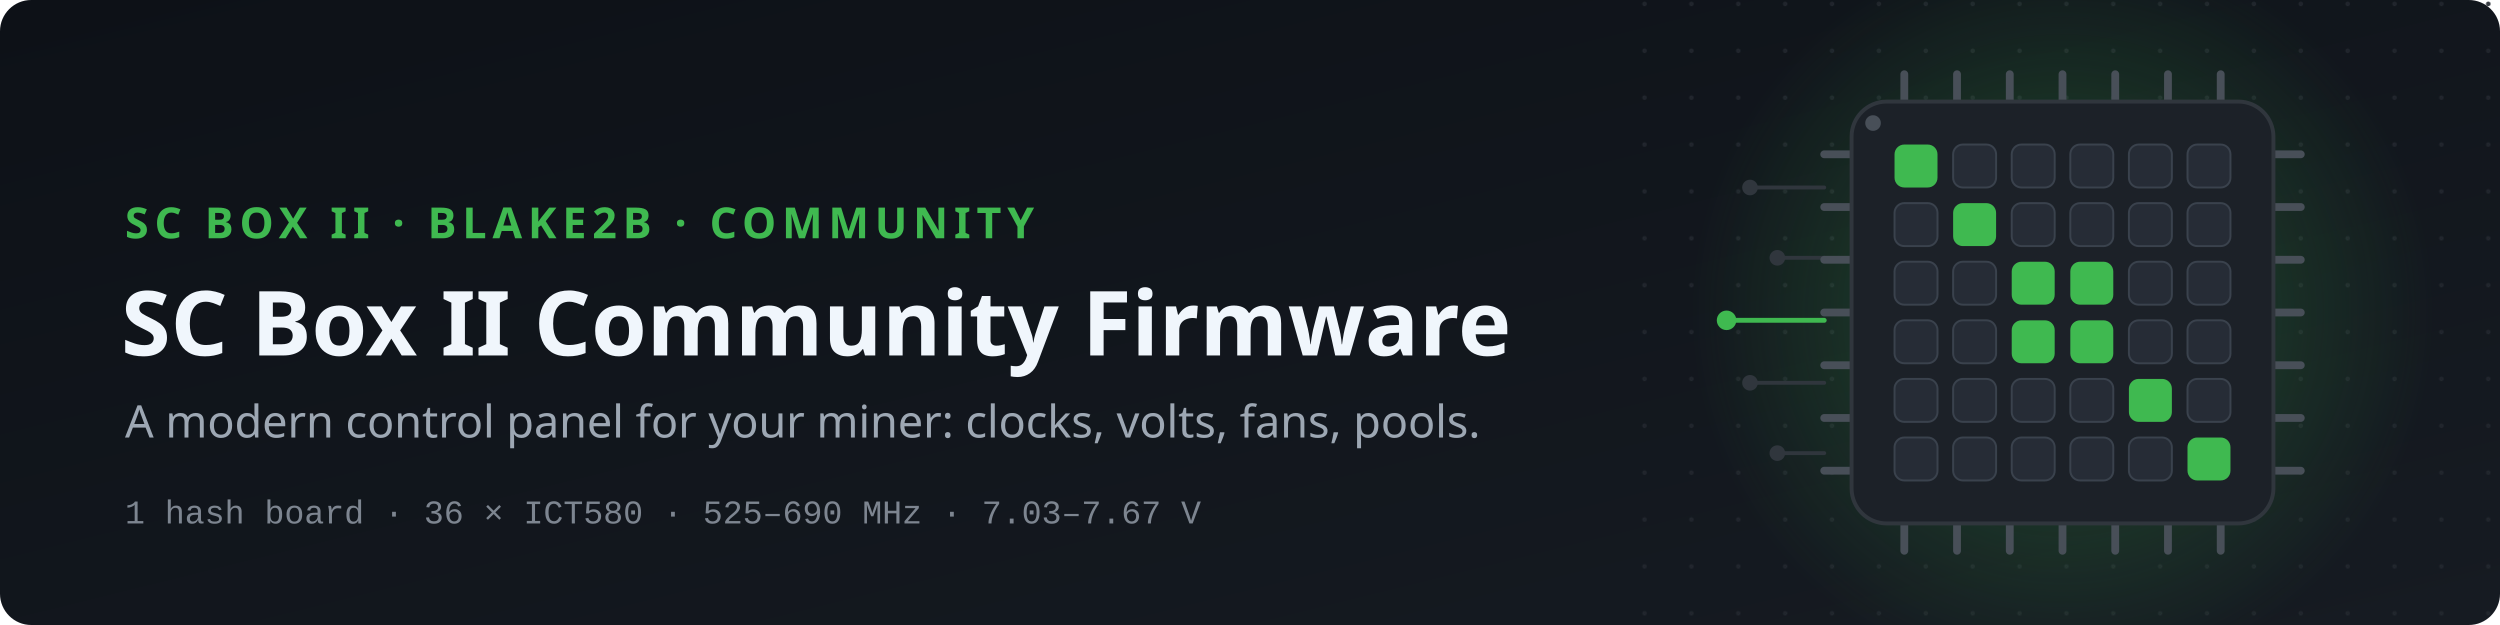
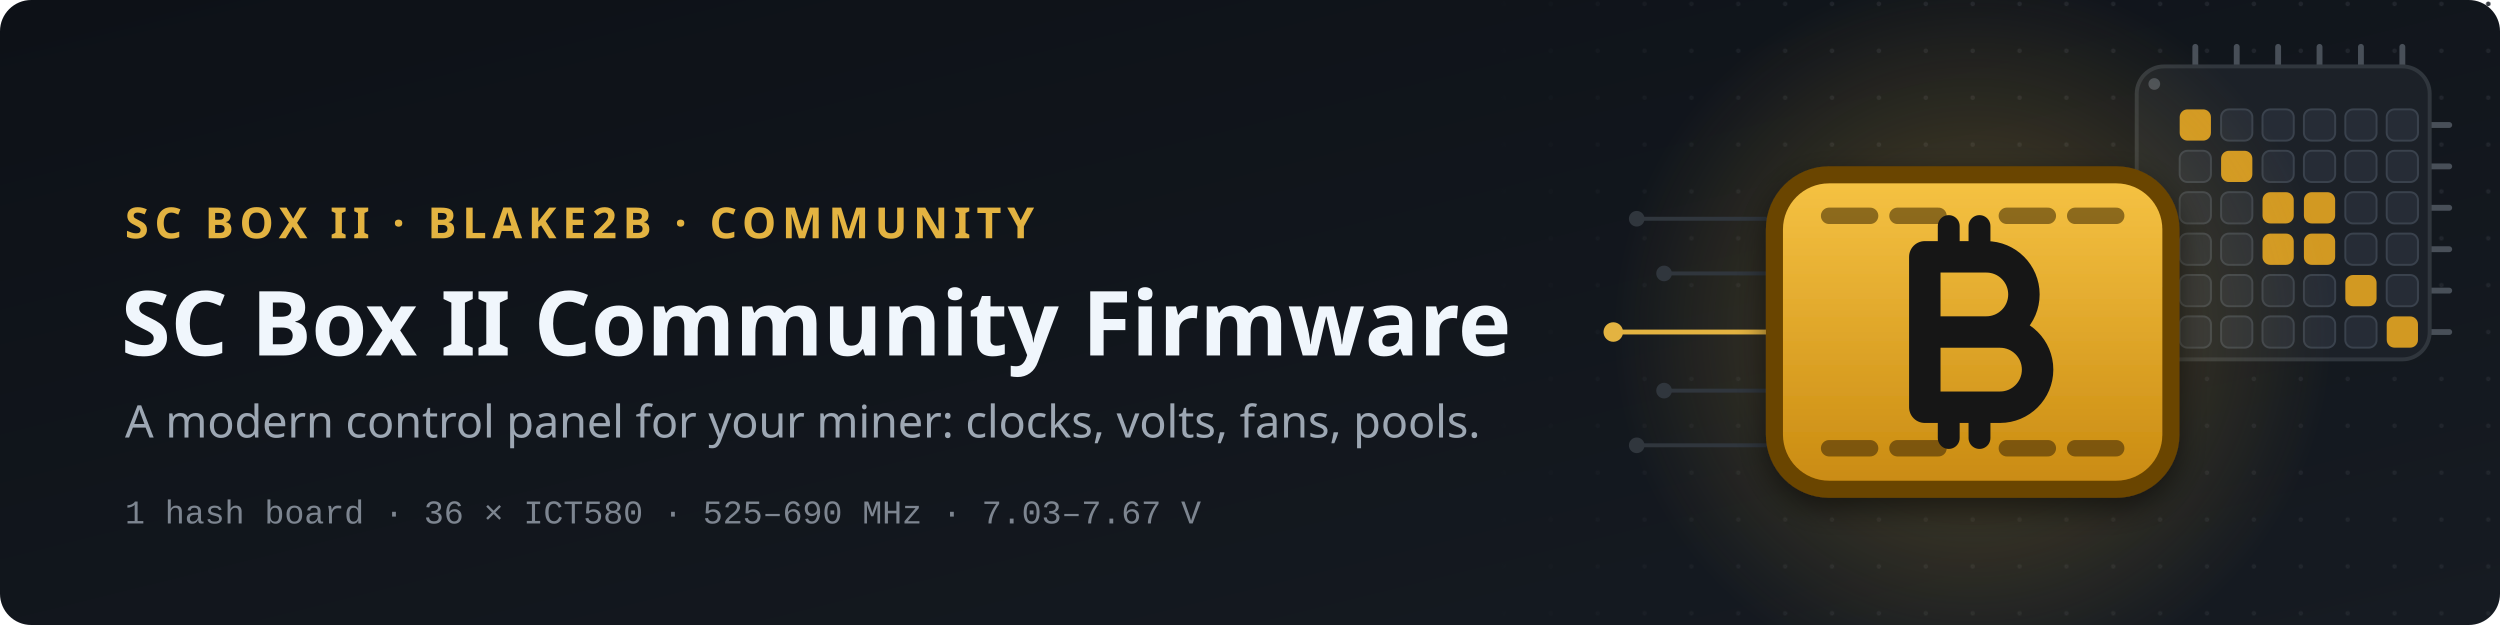
<svg xmlns="http://www.w3.org/2000/svg" width="1280" height="320" viewBox="0 0 1280 320" role="img" aria-labelledby="t d">
  <defs>
    <linearGradient id="bg" x1="0" y1="0" x2="1" y2="1">
      <stop offset="0" stop-color="#0d1117" />
      <stop offset="1" stop-color="#161b22" />
    </linearGradient>
    <radialGradient id="glow" cx="0.5" cy="0.5" r="0.5">
-       <stop offset="0" stop-color="#3fb950" stop-opacity="0.35" />
-       <stop offset="1" stop-color="#3fb950" stop-opacity="0" />
+       <stop offset="0" stop-color="#f6c344" stop-opacity="0.3" />
+       <stop offset="1" stop-color="#f6c344" stop-opacity="0" />
    </radialGradient>
    <pattern id="dots" width="24" height="24" patternUnits="userSpaceOnUse">
      <circle cx="2" cy="2" r="1.2" fill="#21262d" />
    </pattern>
+     <linearGradient id="fade" x1="0" y1="0" x2="1" y2="0">
+       <stop offset="0" stop-color="#fff" stop-opacity="0" />
+       <stop offset="0.35" stop-color="#fff" stop-opacity="1" />
+     </linearGradient>
+     <mask id="dotmask">
+       <rect x="760" y="0" width="520" height="320" fill="url(#fade)" />
+     </mask>
+     <linearGradient id="herog" x1="0" y1="0" x2="0" y2="1">
+       <stop offset="0" stop-color="#f6c344" />
+       <stop offset="1" stop-color="#c98a10" />
+     </linearGradient>
+     <filter id="herosh" x="-30%" y="-30%" width="160%" height="170%">
+       <feDropShadow dx="0" dy="1.6" stdDeviation="2.2" flood-color="#000" flood-opacity="0.55" />
+     </filter>
  </defs>
  <rect width="1280" height="320" rx="16" fill="url(#bg)" />
-   <rect x="840" y="0" width="440" height="320" fill="url(#dots)" opacity="0.9" />
-   <circle cx="1056" cy="160" r="190" fill="url(#glow)" />
-   <path d="M896 96 H934" stroke="#30363d" stroke-width="2" fill="none" stroke-linecap="round" />
-   <circle cx="896" cy="96" r="4" fill="#30363d" />
-   <path d="M910 132 H934" stroke="#30363d" stroke-width="2" fill="none" stroke-linecap="round" />
-   <circle cx="910" cy="132" r="4" fill="#30363d" />
-   <path d="M896 196 H934" stroke="#30363d" stroke-width="2" fill="none" stroke-linecap="round" />
-   <circle cx="896" cy="196" r="4" fill="#30363d" />
-   <path d="M910 232 H934" stroke="#30363d" stroke-width="2" fill="none" stroke-linecap="round" />
-   <circle cx="910" cy="232" r="4" fill="#30363d" />
-   <path d="M884 164 H934" stroke="#3fb950" stroke-width="2.5" fill="none" stroke-linecap="round" />
-   <circle cx="884" cy="164" r="5" fill="#3fb950" />
-   <line x1="975" y1="38" x2="975" y2="52" stroke="#484f58" stroke-width="4" stroke-linecap="round" />
-   <line x1="975" y1="268" x2="975" y2="282" stroke="#484f58" stroke-width="4" stroke-linecap="round" />
-   <line x1="934" y1="79" x2="948" y2="79" stroke="#484f58" stroke-width="4" stroke-linecap="round" />
-   <line x1="1164" y1="79" x2="1178" y2="79" stroke="#484f58" stroke-width="4" stroke-linecap="round" />
-   <line x1="1002" y1="38" x2="1002" y2="52" stroke="#484f58" stroke-width="4" stroke-linecap="round" />
-   <line x1="1002" y1="268" x2="1002" y2="282" stroke="#484f58" stroke-width="4" stroke-linecap="round" />
-   <line x1="934" y1="106" x2="948" y2="106" stroke="#484f58" stroke-width="4" stroke-linecap="round" />
-   <line x1="1164" y1="106" x2="1178" y2="106" stroke="#484f58" stroke-width="4" stroke-linecap="round" />
-   <line x1="1029" y1="38" x2="1029" y2="52" stroke="#484f58" stroke-width="4" stroke-linecap="round" />
-   <line x1="1029" y1="268" x2="1029" y2="282" stroke="#484f58" stroke-width="4" stroke-linecap="round" />
-   <line x1="934" y1="133" x2="948" y2="133" stroke="#484f58" stroke-width="4" stroke-linecap="round" />
-   <line x1="1164" y1="133" x2="1178" y2="133" stroke="#484f58" stroke-width="4" stroke-linecap="round" />
-   <line x1="1056" y1="38" x2="1056" y2="52" stroke="#484f58" stroke-width="4" stroke-linecap="round" />
-   <line x1="1056" y1="268" x2="1056" y2="282" stroke="#484f58" stroke-width="4" stroke-linecap="round" />
-   <line x1="934" y1="160" x2="948" y2="160" stroke="#484f58" stroke-width="4" stroke-linecap="round" />
-   <line x1="1164" y1="160" x2="1178" y2="160" stroke="#484f58" stroke-width="4" stroke-linecap="round" />
-   <line x1="1083" y1="38" x2="1083" y2="52" stroke="#484f58" stroke-width="4" stroke-linecap="round" />
-   <line x1="1083" y1="268" x2="1083" y2="282" stroke="#484f58" stroke-width="4" stroke-linecap="round" />
-   <line x1="934" y1="187" x2="948" y2="187" stroke="#484f58" stroke-width="4" stroke-linecap="round" />
-   <line x1="1164" y1="187" x2="1178" y2="187" stroke="#484f58" stroke-width="4" stroke-linecap="round" />
-   <line x1="1110" y1="38" x2="1110" y2="52" stroke="#484f58" stroke-width="4" stroke-linecap="round" />
-   <line x1="1110" y1="268" x2="1110" y2="282" stroke="#484f58" stroke-width="4" stroke-linecap="round" />
-   <line x1="934" y1="214" x2="948" y2="214" stroke="#484f58" stroke-width="4" stroke-linecap="round" />
-   <line x1="1164" y1="214" x2="1178" y2="214" stroke="#484f58" stroke-width="4" stroke-linecap="round" />
-   <line x1="1137" y1="38" x2="1137" y2="52" stroke="#484f58" stroke-width="4" stroke-linecap="round" />
-   <line x1="1137" y1="268" x2="1137" y2="282" stroke="#484f58" stroke-width="4" stroke-linecap="round" />
-   <line x1="934" y1="241" x2="948" y2="241" stroke="#484f58" stroke-width="4" stroke-linecap="round" />
-   <line x1="1164" y1="241" x2="1178" y2="241" stroke="#484f58" stroke-width="4" stroke-linecap="round" />
-   <rect x="948" y="52" width="216" height="216" rx="18" fill="#1c2128" stroke="#30363d" stroke-width="2" />
-   <circle cx="959" cy="63" r="4" fill="#484f58" />
-   <rect x="970" y="74" width="22" height="22" rx="5" fill="#3fb950" />
-   <rect x="1000" y="74" width="22" height="22" rx="5" fill="#262c36" stroke="#3a424d" stroke-width="1" />
-   <rect x="1030" y="74" width="22" height="22" rx="5" fill="#262c36" stroke="#3a424d" stroke-width="1" />
-   <rect x="1060" y="74" width="22" height="22" rx="5" fill="#262c36" stroke="#3a424d" stroke-width="1" />
-   <rect x="1090" y="74" width="22" height="22" rx="5" fill="#262c36" stroke="#3a424d" stroke-width="1" />
-   <rect x="1120" y="74" width="22" height="22" rx="5" fill="#262c36" stroke="#3a424d" stroke-width="1" />
-   <rect x="970" y="104" width="22" height="22" rx="5" fill="#262c36" stroke="#3a424d" stroke-width="1" />
-   <rect x="1000" y="104" width="22" height="22" rx="5" fill="#3fb950" />
-   <rect x="1030" y="104" width="22" height="22" rx="5" fill="#262c36" stroke="#3a424d" stroke-width="1" />
-   <rect x="1060" y="104" width="22" height="22" rx="5" fill="#262c36" stroke="#3a424d" stroke-width="1" />
-   <rect x="1090" y="104" width="22" height="22" rx="5" fill="#262c36" stroke="#3a424d" stroke-width="1" />
-   <rect x="1120" y="104" width="22" height="22" rx="5" fill="#262c36" stroke="#3a424d" stroke-width="1" />
-   <rect x="970" y="134" width="22" height="22" rx="5" fill="#262c36" stroke="#3a424d" stroke-width="1" />
-   <rect x="1000" y="134" width="22" height="22" rx="5" fill="#262c36" stroke="#3a424d" stroke-width="1" />
-   <rect x="1030" y="134" width="22" height="22" rx="5" fill="#3fb950" />
-   <rect x="1060" y="134" width="22" height="22" rx="5" fill="#3fb950" />
-   <rect x="1090" y="134" width="22" height="22" rx="5" fill="#262c36" stroke="#3a424d" stroke-width="1" />
-   <rect x="1120" y="134" width="22" height="22" rx="5" fill="#262c36" stroke="#3a424d" stroke-width="1" />
-   <rect x="970" y="164" width="22" height="22" rx="5" fill="#262c36" stroke="#3a424d" stroke-width="1" />
-   <rect x="1000" y="164" width="22" height="22" rx="5" fill="#262c36" stroke="#3a424d" stroke-width="1" />
-   <rect x="1030" y="164" width="22" height="22" rx="5" fill="#3fb950" />
-   <rect x="1060" y="164" width="22" height="22" rx="5" fill="#3fb950" />
-   <rect x="1090" y="164" width="22" height="22" rx="5" fill="#262c36" stroke="#3a424d" stroke-width="1" />
-   <rect x="1120" y="164" width="22" height="22" rx="5" fill="#262c36" stroke="#3a424d" stroke-width="1" />
-   <rect x="970" y="194" width="22" height="22" rx="5" fill="#262c36" stroke="#3a424d" stroke-width="1" />
-   <rect x="1000" y="194" width="22" height="22" rx="5" fill="#262c36" stroke="#3a424d" stroke-width="1" />
-   <rect x="1030" y="194" width="22" height="22" rx="5" fill="#262c36" stroke="#3a424d" stroke-width="1" />
-   <rect x="1060" y="194" width="22" height="22" rx="5" fill="#262c36" stroke="#3a424d" stroke-width="1" />
-   <rect x="1090" y="194" width="22" height="22" rx="5" fill="#3fb950" />
-   <rect x="1120" y="194" width="22" height="22" rx="5" fill="#262c36" stroke="#3a424d" stroke-width="1" />
-   <rect x="970" y="224" width="22" height="22" rx="5" fill="#262c36" stroke="#3a424d" stroke-width="1" />
-   <rect x="1000" y="224" width="22" height="22" rx="5" fill="#262c36" stroke="#3a424d" stroke-width="1" />
-   <rect x="1030" y="224" width="22" height="22" rx="5" fill="#262c36" stroke="#3a424d" stroke-width="1" />
-   <rect x="1060" y="224" width="22" height="22" rx="5" fill="#262c36" stroke="#3a424d" stroke-width="1" />
-   <rect x="1090" y="224" width="22" height="22" rx="5" fill="#262c36" stroke="#3a424d" stroke-width="1" />
-   <rect x="1120" y="224" width="22" height="22" rx="5" fill="#3fb950" />
-   <text x="64" y="122" font-family="-apple-system, BlinkMacSystemFont, 'Segoe UI', 'Noto Sans', Helvetica, Arial, sans-serif" font-size="22" font-weight="600" letter-spacing="3" fill="#3fb950">SC BOX II · BLAKE2B · COMMUNITY</text>
+   <rect x="760" y="0" width="520" height="320" fill="url(#dots)" opacity="0.9" mask="url(#dotmask)" />
+   <g>
+     <line x1="1124.0" y1="24" x2="1124.0" y2="34" stroke="#484f58" stroke-width="3" stroke-linecap="round" />
+     <line x1="1244" y1="64.0" x2="1254" y2="64.0" stroke="#484f58" stroke-width="3" stroke-linecap="round" />
+     <line x1="1145.2" y1="24" x2="1145.2" y2="34" stroke="#484f58" stroke-width="3" stroke-linecap="round" />
+     <line x1="1244" y1="85.2" x2="1254" y2="85.2" stroke="#484f58" stroke-width="3" stroke-linecap="round" />
+     <line x1="1166.4" y1="24" x2="1166.4" y2="34" stroke="#484f58" stroke-width="3" stroke-linecap="round" />
+     <line x1="1244" y1="106.4" x2="1254" y2="106.4" stroke="#484f58" stroke-width="3" stroke-linecap="round" />
+     <line x1="1187.6" y1="24" x2="1187.6" y2="34" stroke="#484f58" stroke-width="3" stroke-linecap="round" />
+     <line x1="1244" y1="127.6" x2="1254" y2="127.6" stroke="#484f58" stroke-width="3" stroke-linecap="round" />
+     <line x1="1208.8" y1="24" x2="1208.8" y2="34" stroke="#484f58" stroke-width="3" stroke-linecap="round" />
+     <line x1="1244" y1="148.8" x2="1254" y2="148.8" stroke="#484f58" stroke-width="3" stroke-linecap="round" />
+     <line x1="1230.0" y1="24" x2="1230.0" y2="34" stroke="#484f58" stroke-width="3" stroke-linecap="round" />
+     <line x1="1244" y1="170.0" x2="1254" y2="170.0" stroke="#484f58" stroke-width="3" stroke-linecap="round" />
+     <rect x="1094" y="34" width="150" height="150" rx="14" fill="#1c2128" stroke="#30363d" stroke-width="2" />
+     <circle cx="1103" cy="43" r="3" fill="#484f58" />
+     <rect x="1116.0" y="56.0" width="16" height="16" rx="4" fill="#d29922" />
+     <rect x="1137.2" y="56.0" width="16" height="16" rx="4" fill="#262c36" stroke="#3a424d" stroke-width="1" />
+     <rect x="1158.4" y="56.0" width="16" height="16" rx="4" fill="#262c36" stroke="#3a424d" stroke-width="1" />
+     <rect x="1179.6" y="56.0" width="16" height="16" rx="4" fill="#262c36" stroke="#3a424d" stroke-width="1" />
+     <rect x="1200.8" y="56.0" width="16" height="16" rx="4" fill="#262c36" stroke="#3a424d" stroke-width="1" />
+     <rect x="1222.0" y="56.0" width="16" height="16" rx="4" fill="#262c36" stroke="#3a424d" stroke-width="1" />
+     <rect x="1116.0" y="77.2" width="16" height="16" rx="4" fill="#262c36" stroke="#3a424d" stroke-width="1" />
+     <rect x="1137.2" y="77.2" width="16" height="16" rx="4" fill="#d29922" />
+     <rect x="1158.4" y="77.2" width="16" height="16" rx="4" fill="#262c36" stroke="#3a424d" stroke-width="1" />
+     <rect x="1179.6" y="77.2" width="16" height="16" rx="4" fill="#262c36" stroke="#3a424d" stroke-width="1" />
+     <rect x="1200.8" y="77.2" width="16" height="16" rx="4" fill="#262c36" stroke="#3a424d" stroke-width="1" />
+     <rect x="1222.0" y="77.2" width="16" height="16" rx="4" fill="#262c36" stroke="#3a424d" stroke-width="1" />
+     <rect x="1116.0" y="98.4" width="16" height="16" rx="4" fill="#262c36" stroke="#3a424d" stroke-width="1" />
+     <rect x="1137.2" y="98.4" width="16" height="16" rx="4" fill="#262c36" stroke="#3a424d" stroke-width="1" />
+     <rect x="1158.4" y="98.4" width="16" height="16" rx="4" fill="#d29922" />
+     <rect x="1179.6" y="98.4" width="16" height="16" rx="4" fill="#d29922" />
+     <rect x="1200.8" y="98.4" width="16" height="16" rx="4" fill="#262c36" stroke="#3a424d" stroke-width="1" />
+     <rect x="1222.0" y="98.4" width="16" height="16" rx="4" fill="#262c36" stroke="#3a424d" stroke-width="1" />
+     <rect x="1116.0" y="119.6" width="16" height="16" rx="4" fill="#262c36" stroke="#3a424d" stroke-width="1" />
+     <rect x="1137.2" y="119.6" width="16" height="16" rx="4" fill="#262c36" stroke="#3a424d" stroke-width="1" />
+     <rect x="1158.4" y="119.6" width="16" height="16" rx="4" fill="#d29922" />
+     <rect x="1179.6" y="119.6" width="16" height="16" rx="4" fill="#d29922" />
+     <rect x="1200.8" y="119.6" width="16" height="16" rx="4" fill="#262c36" stroke="#3a424d" stroke-width="1" />
+     <rect x="1222.0" y="119.6" width="16" height="16" rx="4" fill="#262c36" stroke="#3a424d" stroke-width="1" />
+     <rect x="1116.0" y="140.8" width="16" height="16" rx="4" fill="#262c36" stroke="#3a424d" stroke-width="1" />
+     <rect x="1137.2" y="140.8" width="16" height="16" rx="4" fill="#262c36" stroke="#3a424d" stroke-width="1" />
+     <rect x="1158.4" y="140.8" width="16" height="16" rx="4" fill="#262c36" stroke="#3a424d" stroke-width="1" />
+     <rect x="1179.6" y="140.8" width="16" height="16" rx="4" fill="#262c36" stroke="#3a424d" stroke-width="1" />
+     <rect x="1200.8" y="140.8" width="16" height="16" rx="4" fill="#d29922" />
+     <rect x="1222.0" y="140.8" width="16" height="16" rx="4" fill="#262c36" stroke="#3a424d" stroke-width="1" />
+     <rect x="1116.0" y="162.0" width="16" height="16" rx="4" fill="#262c36" stroke="#3a424d" stroke-width="1" />
+     <rect x="1137.2" y="162.0" width="16" height="16" rx="4" fill="#262c36" stroke="#3a424d" stroke-width="1" />
+     <rect x="1158.4" y="162.0" width="16" height="16" rx="4" fill="#262c36" stroke="#3a424d" stroke-width="1" />
+     <rect x="1179.6" y="162.0" width="16" height="16" rx="4" fill="#262c36" stroke="#3a424d" stroke-width="1" />
+     <rect x="1200.8" y="162.0" width="16" height="16" rx="4" fill="#262c36" stroke="#3a424d" stroke-width="1" />
+     <rect x="1222.0" y="162.0" width="16" height="16" rx="4" fill="#d29922" />
+   </g>
+   <circle cx="1010" cy="170" r="185" fill="url(#glow)" />
+   <path d="M838 112 H910" stroke="#30363d" stroke-width="2" fill="none" stroke-linecap="round" />
+   <circle cx="838" cy="112" r="4" fill="#30363d" />
+   <path d="M852 140 H910" stroke="#30363d" stroke-width="2" fill="none" stroke-linecap="round" />
+   <circle cx="852" cy="140" r="4" fill="#30363d" />
+   <path d="M826 170 H910" stroke="#e3b341" stroke-width="2.5" fill="none" stroke-linecap="round" />
+   <circle cx="826" cy="170" r="5" fill="#e3b341" />
+   <path d="M852 200 H910" stroke="#30363d" stroke-width="2" fill="none" stroke-linecap="round" />
+   <circle cx="852" cy="200" r="4" fill="#30363d" />
+   <path d="M838 228 H910" stroke="#30363d" stroke-width="2" fill="none" stroke-linecap="round" />
+   <circle cx="838" cy="228" r="4" fill="#30363d" />
+   <g transform="translate(898.0 58.0) scale(3.5)" filter="url(#herosh)">
+     <rect x="3" y="9" width="58" height="46" rx="8" fill="url(#herog)" stroke="#6b4400" stroke-width="2.5" />
+     <g stroke="#3a2600" stroke-width="2.4" stroke-linecap="round" opacity=".55">
+       <path d="M11 15H17M21 15H27M37 15H43M47 15H53M11 49H17M21 49H27M37 49H43M47 49H53" />
+     </g>
+     <g fill="none" stroke="#161616" stroke-linecap="round" stroke-linejoin="round">
+       <path d="M25 21V43M25 21H34a5.5 5.5 0 0 1 0 11H25M25 32H36a5.5 5.5 0 0 1 0 11H25" stroke-width="4.6" />
+       <path d="M28.5 16.5V21M33 16.5V21M28.5 43V47.5M33 43V47.5" stroke-width="3.2" />
+     </g>
+   </g>
+   <text x="64" y="122" font-family="-apple-system, BlinkMacSystemFont, 'Segoe UI', 'Noto Sans', Helvetica, Arial, sans-serif" font-size="22" font-weight="600" letter-spacing="3" fill="#e3b341">SC BOX II · BLAKE2B · COMMUNITY</text>
  <text x="62" y="182" font-family="-apple-system, BlinkMacSystemFont, 'Segoe UI', 'Noto Sans', Helvetica, Arial, sans-serif" font-size="46" font-weight="700" fill="#f0f6fc">SC Box II Community Firmware</text>
  <text x="64" y="224" font-family="-apple-system, BlinkMacSystemFont, 'Segoe UI', 'Noto Sans', Helvetica, Arial, sans-serif" font-size="23" fill="#9da7b3">A modern control panel for your miner: clocks, volts, fans, pools.</text>
  <text x="64" y="268" font-family="ui-monospace, SFMono-Regular, 'SF Mono', Menlo, Consolas, 'Liberation Mono', monospace" font-size="17" fill="#7d8590">1 hash board · 36 × ICT580 · 525–690 MHz · 7.03–7.67 V</text>
</svg>
